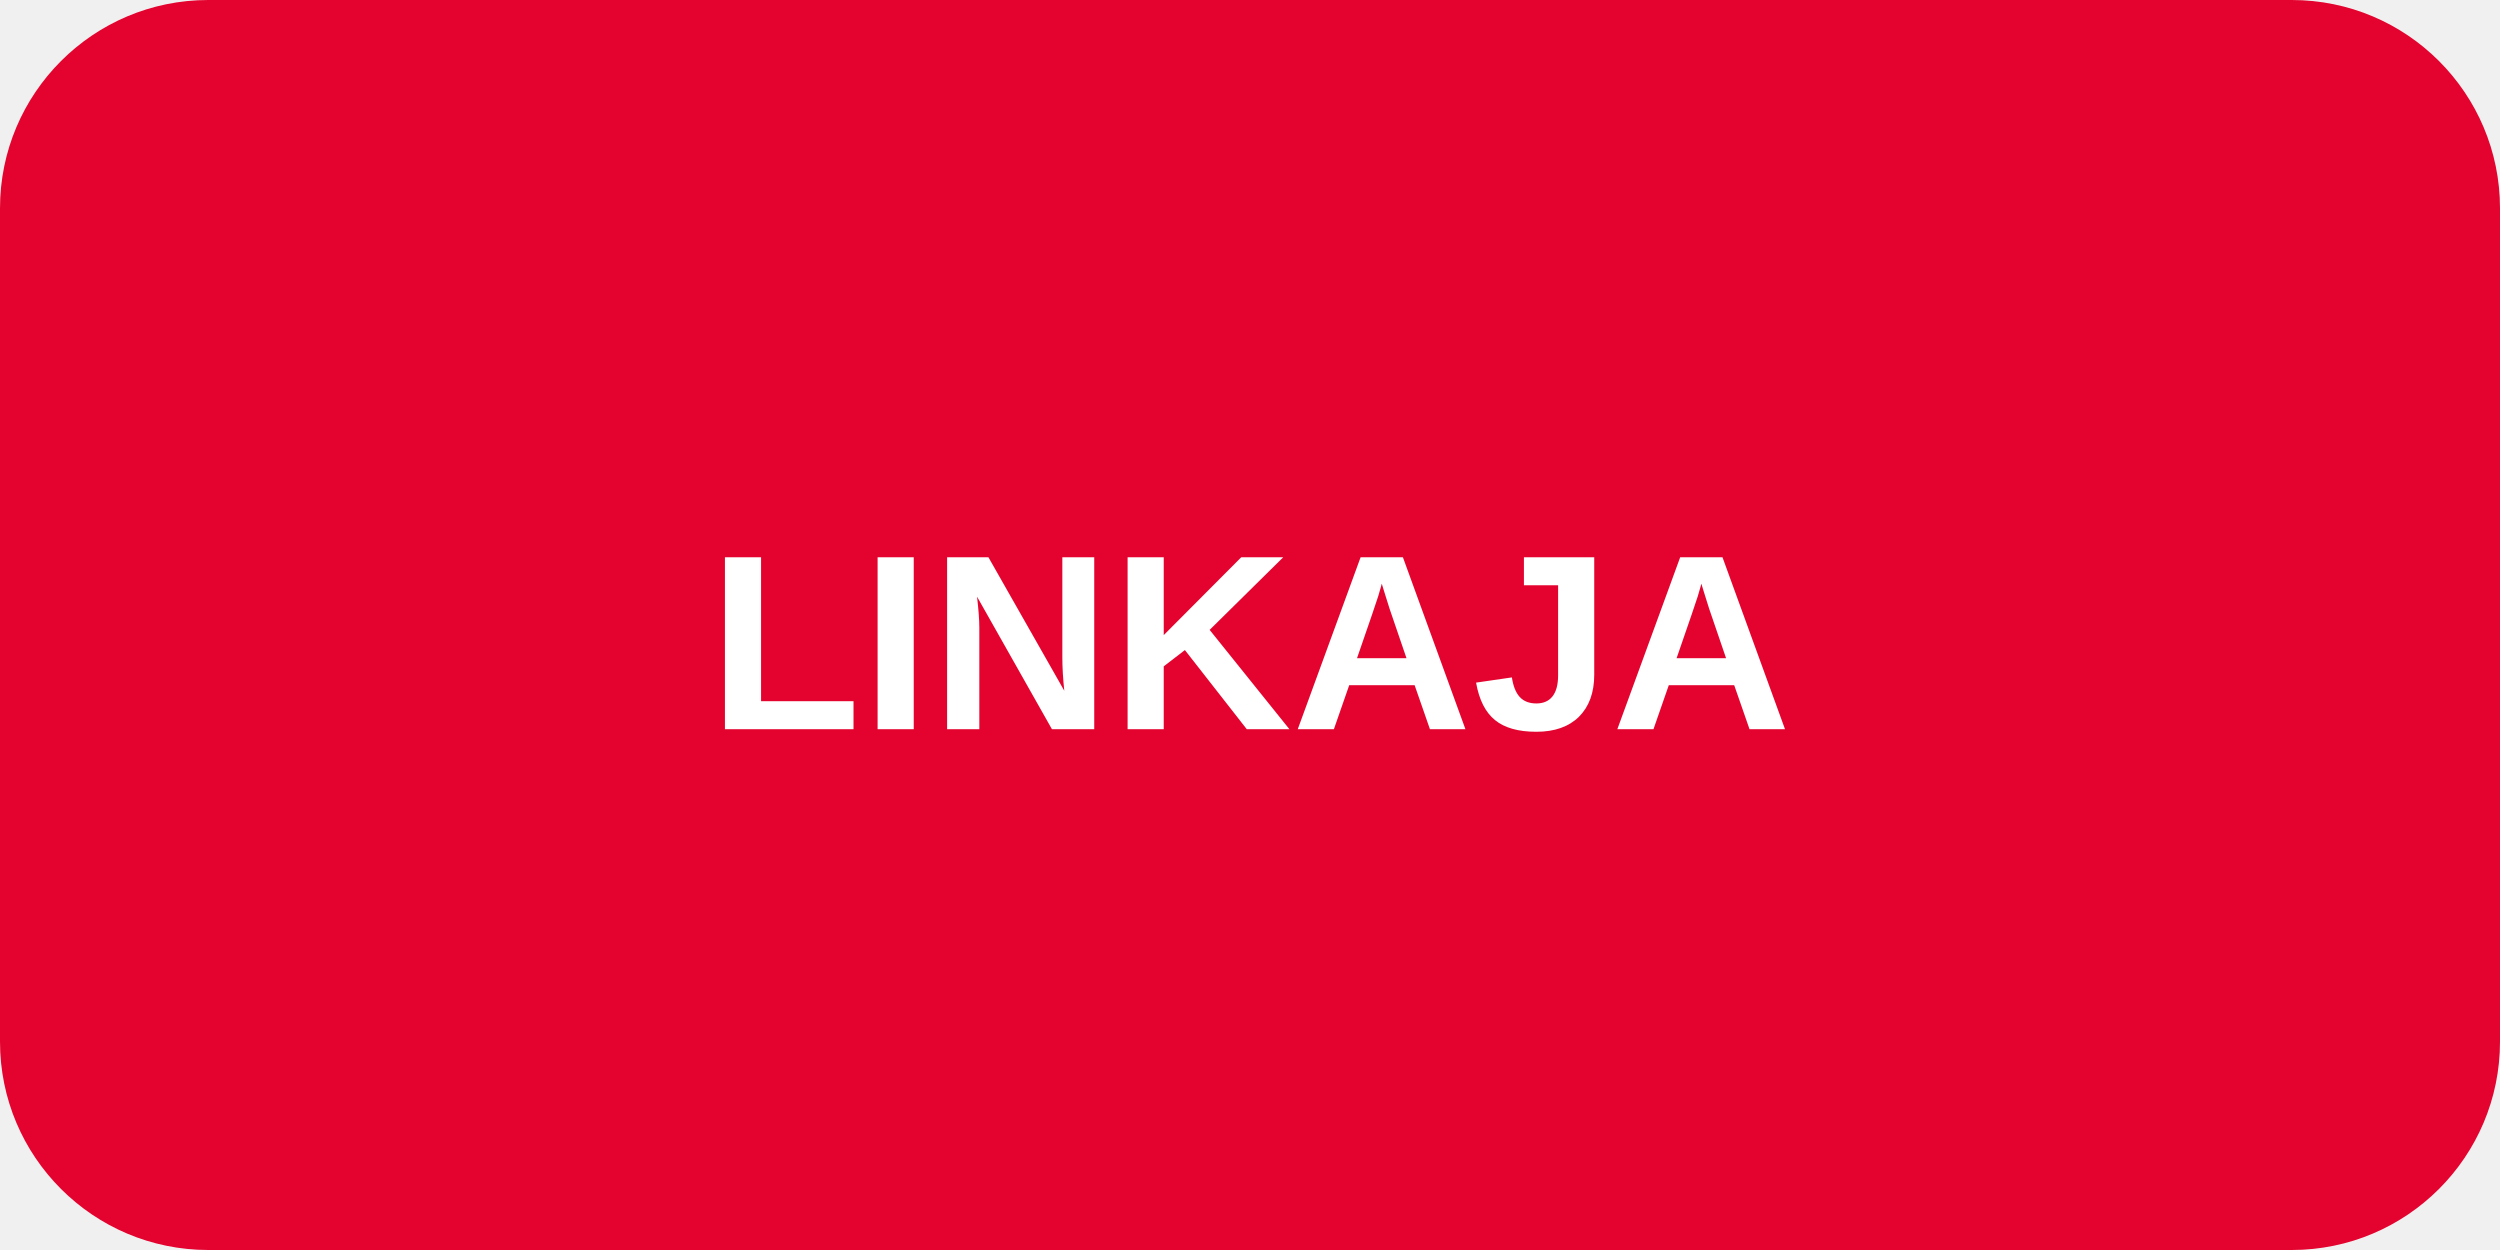
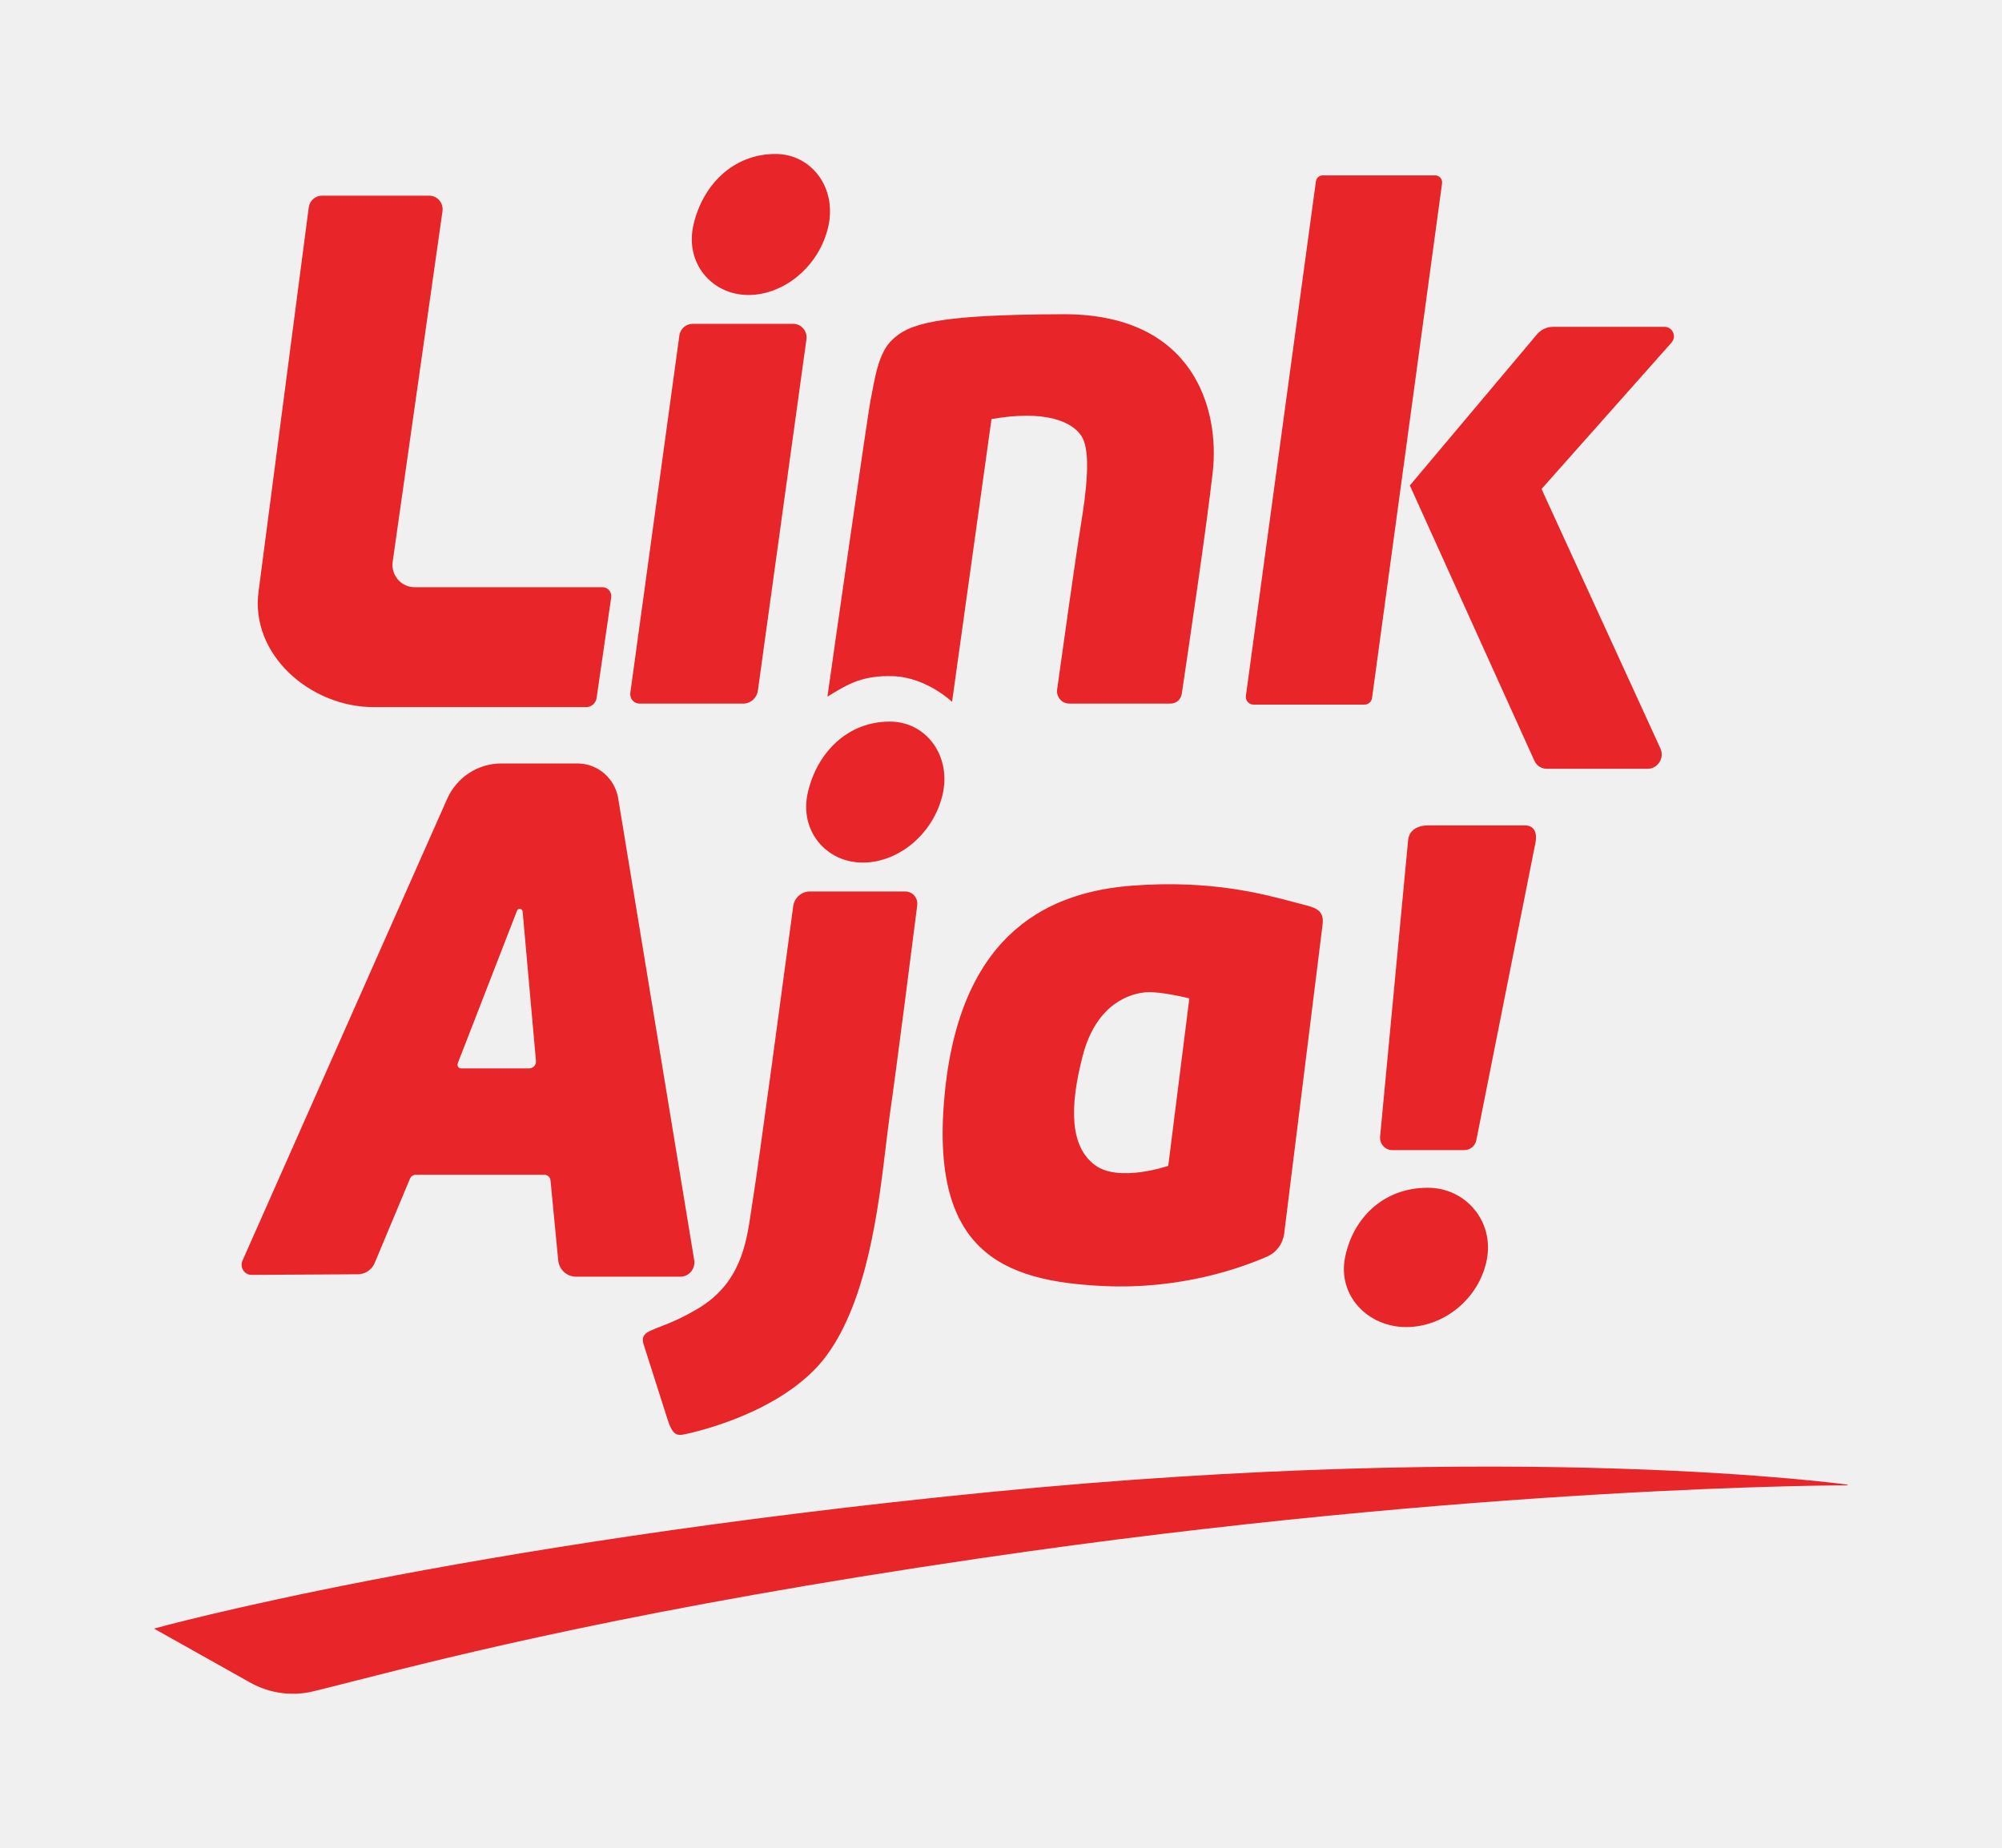
- <svg xmlns="http://www.w3.org/2000/svg" viewBox="0 0 120 60" width="120" height="60">
-   <rect width="120" height="60" rx="10" fill="#E4032E" />
-   <text x="60" y="35" font-family="Arial, Helvetica, sans-serif" font-size="12" font-weight="bold" fill="#ffffff" text-anchor="middle">LINKAJA</text>
+ <svg xmlns="http://www.w3.org/2000/svg" width="52" height="48" viewBox="0 0 52 48" fill="none">
+   <path fill-rule="evenodd" clip-rule="evenodd" d="M21.511 5.899C21.275 6.91 20.378 7.663 19.438 7.663C18.498 7.663 17.778 6.843 18.014 5.832C18.25 4.82 19.028 4 20.143 4C21.083 4 21.747 4.887 21.511 5.899ZM34.356 4.556H37.278C37.387 4.556 37.471 4.654 37.456 4.763L35.638 18.131C35.624 18.23 35.541 18.304 35.442 18.304H32.557C32.437 18.304 32.345 18.197 32.361 18.076L34.179 4.713C34.191 4.623 34.267 4.556 34.356 4.556ZM8.364 5.083H11.148C11.36 5.083 11.523 5.274 11.493 5.487L10.2 14.59C10.15 14.94 10.418 15.254 10.767 15.254H15.65C15.789 15.254 15.895 15.379 15.875 15.518L15.496 18.133C15.476 18.268 15.362 18.369 15.226 18.369H9.704C8.062 18.369 6.486 17.002 6.718 15.351L8.019 5.39C8.042 5.215 8.19 5.083 8.364 5.083ZM17.646 8.716L16.372 17.999C16.351 18.146 16.464 18.278 16.61 18.278H19.304C19.496 18.278 19.658 18.134 19.685 17.942L20.947 8.81C20.974 8.599 20.812 8.413 20.603 8.413H17.989C17.816 8.413 17.67 8.542 17.646 8.716ZM21.564 18.053C22.022 17.774 22.413 17.537 23.203 17.566C24.071 17.598 24.729 18.232 24.729 18.232L25.753 10.887C27.137 10.642 27.859 10.947 28.1 11.344C28.34 11.742 28.22 12.749 28.07 13.665C27.948 14.405 27.591 16.954 27.458 17.911C27.431 18.105 27.579 18.277 27.772 18.277H30.407C30.551 18.277 30.673 18.17 30.695 18.025C30.838 17.069 31.346 13.646 31.5 12.261C31.681 10.642 31.02 8.151 27.61 8.163C24.27 8.174 23.598 8.415 23.164 8.837C22.849 9.143 22.743 9.705 22.664 10.13L22.664 10.13L22.664 10.13C22.65 10.204 22.637 10.273 22.623 10.336C22.539 10.737 21.61 17.259 21.492 18.096L21.564 18.053ZM39.921 8.686L36.619 12.611L39.855 19.764C39.912 19.89 40.036 19.971 40.173 19.971H42.794C43.062 19.971 43.24 19.688 43.127 19.441L40.04 12.703L43.416 8.9C43.556 8.742 43.446 8.491 43.237 8.491H40.338C40.178 8.491 40.026 8.562 39.921 8.686ZM22.408 22.408C23.348 22.408 24.246 21.655 24.482 20.644C24.718 19.632 24.053 18.745 23.114 18.745C21.999 18.745 21.221 19.565 20.985 20.577C20.748 21.588 21.469 22.408 22.408 22.408ZM38.617 32.732C38.418 33.731 37.511 34.475 36.523 34.474C35.535 34.474 34.738 33.663 34.937 32.663C35.136 31.664 35.914 30.854 37.086 30.855C38.074 30.855 38.816 31.732 38.617 32.732ZM18.031 32.734L16.057 20.741C15.971 20.217 15.524 19.833 15 19.833H13.019C12.415 19.833 11.866 20.191 11.616 20.749L6.298 32.749C6.221 32.923 6.347 33.12 6.535 33.118L9.298 33.102C9.487 33.101 9.658 32.986 9.732 32.809L10.65 30.616C10.675 30.557 10.733 30.518 10.797 30.518H14.141C14.223 30.518 14.291 30.581 14.299 30.664L14.499 32.739C14.522 32.981 14.722 33.165 14.961 33.165H17.671C17.897 33.165 18.068 32.959 18.031 32.734ZM13.745 27.754H11.976C11.91 27.754 11.865 27.686 11.889 27.624L13.429 23.658C13.458 23.583 13.568 23.599 13.575 23.68L13.921 27.558C13.931 27.663 13.849 27.754 13.745 27.754ZM16.712 34.906L17.35 36.907C17.465 37.236 17.551 37.31 17.776 37.261C18.582 37.089 20.529 36.505 21.482 35.196C22.531 33.757 22.816 31.383 23.011 29.756C23.047 29.456 23.08 29.181 23.114 28.942C23.295 27.68 23.69 24.572 23.824 23.516C23.848 23.326 23.702 23.158 23.513 23.158H21.036C20.817 23.158 20.632 23.322 20.603 23.542C20.403 25.034 19.684 30.399 19.558 31.142C19.541 31.243 19.526 31.349 19.51 31.459C19.389 32.291 19.236 33.341 18.122 33.998C17.677 34.26 17.385 34.373 17.164 34.458C17.073 34.493 16.994 34.523 16.921 34.558L16.915 34.56C16.79 34.62 16.651 34.685 16.712 34.906ZM33.921 23.517C33.832 23.494 33.737 23.469 33.636 23.442C32.779 23.213 31.442 22.856 29.424 23.006C27.341 23.161 24.989 24.139 24.548 28.312C24.108 32.485 25.988 33.29 28.689 33.409C30.669 33.497 32.224 32.944 32.913 32.642C33.153 32.537 33.32 32.312 33.355 32.049L34.353 24.015C34.392 23.696 34.235 23.596 33.921 23.517ZM30.344 30.286C30.344 30.286 29.052 30.732 28.432 30.26C27.812 29.788 27.761 28.818 28.122 27.428C28.484 26.039 29.388 25.803 29.776 25.776C30.163 25.75 30.892 25.936 30.892 25.936L30.344 30.286ZM35.847 29.524L36.574 21.83C36.6 21.555 36.828 21.442 37.101 21.442H39.608C39.842 21.442 39.941 21.622 39.877 21.917L38.346 29.621C38.315 29.77 38.186 29.877 38.035 29.877H36.163C35.976 29.877 35.829 29.713 35.847 29.524ZM8.131 43.938C7.579 44.07 6.999 43.989 6.502 43.711L4 42.307C4 42.307 11.753 40.143 25.645 38.766C39.536 37.389 48 38.569 48 38.569L47.975 38.585C47.975 38.585 38.425 38.577 25.492 40.475C16.668 41.769 11.832 43 9.245 43.658C8.814 43.768 8.445 43.862 8.131 43.938Z" fill="#E82529" />
</svg>
